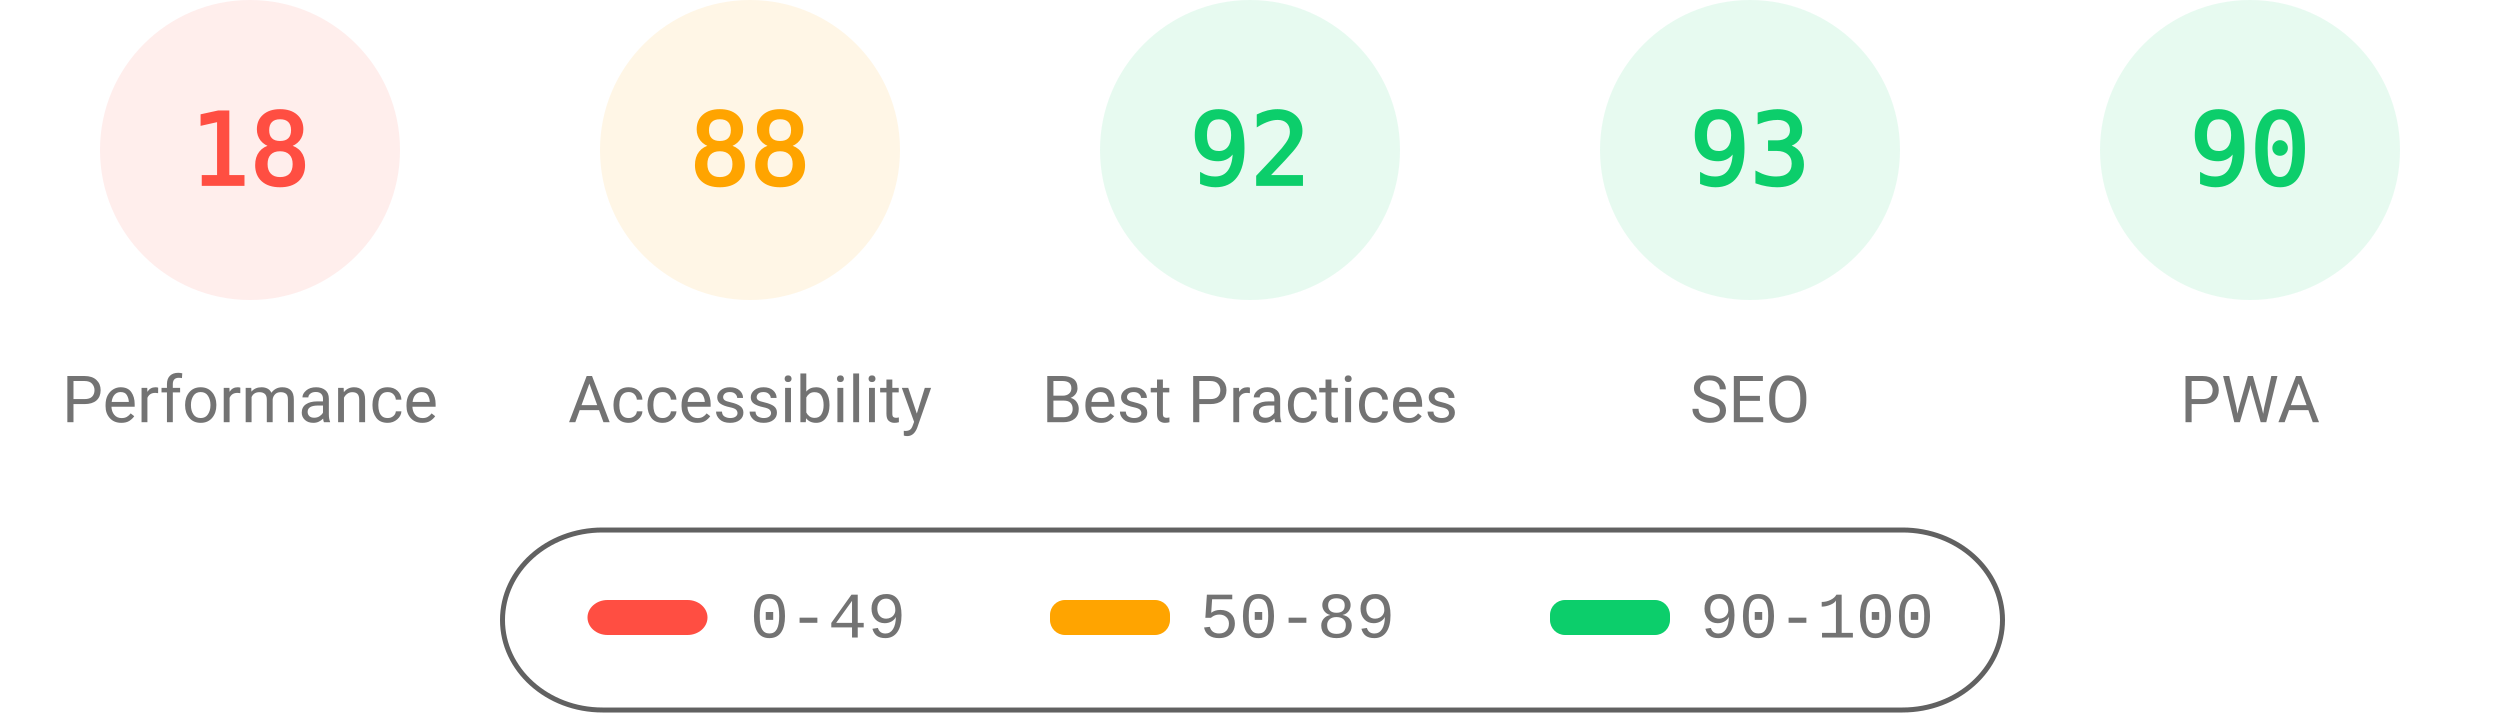
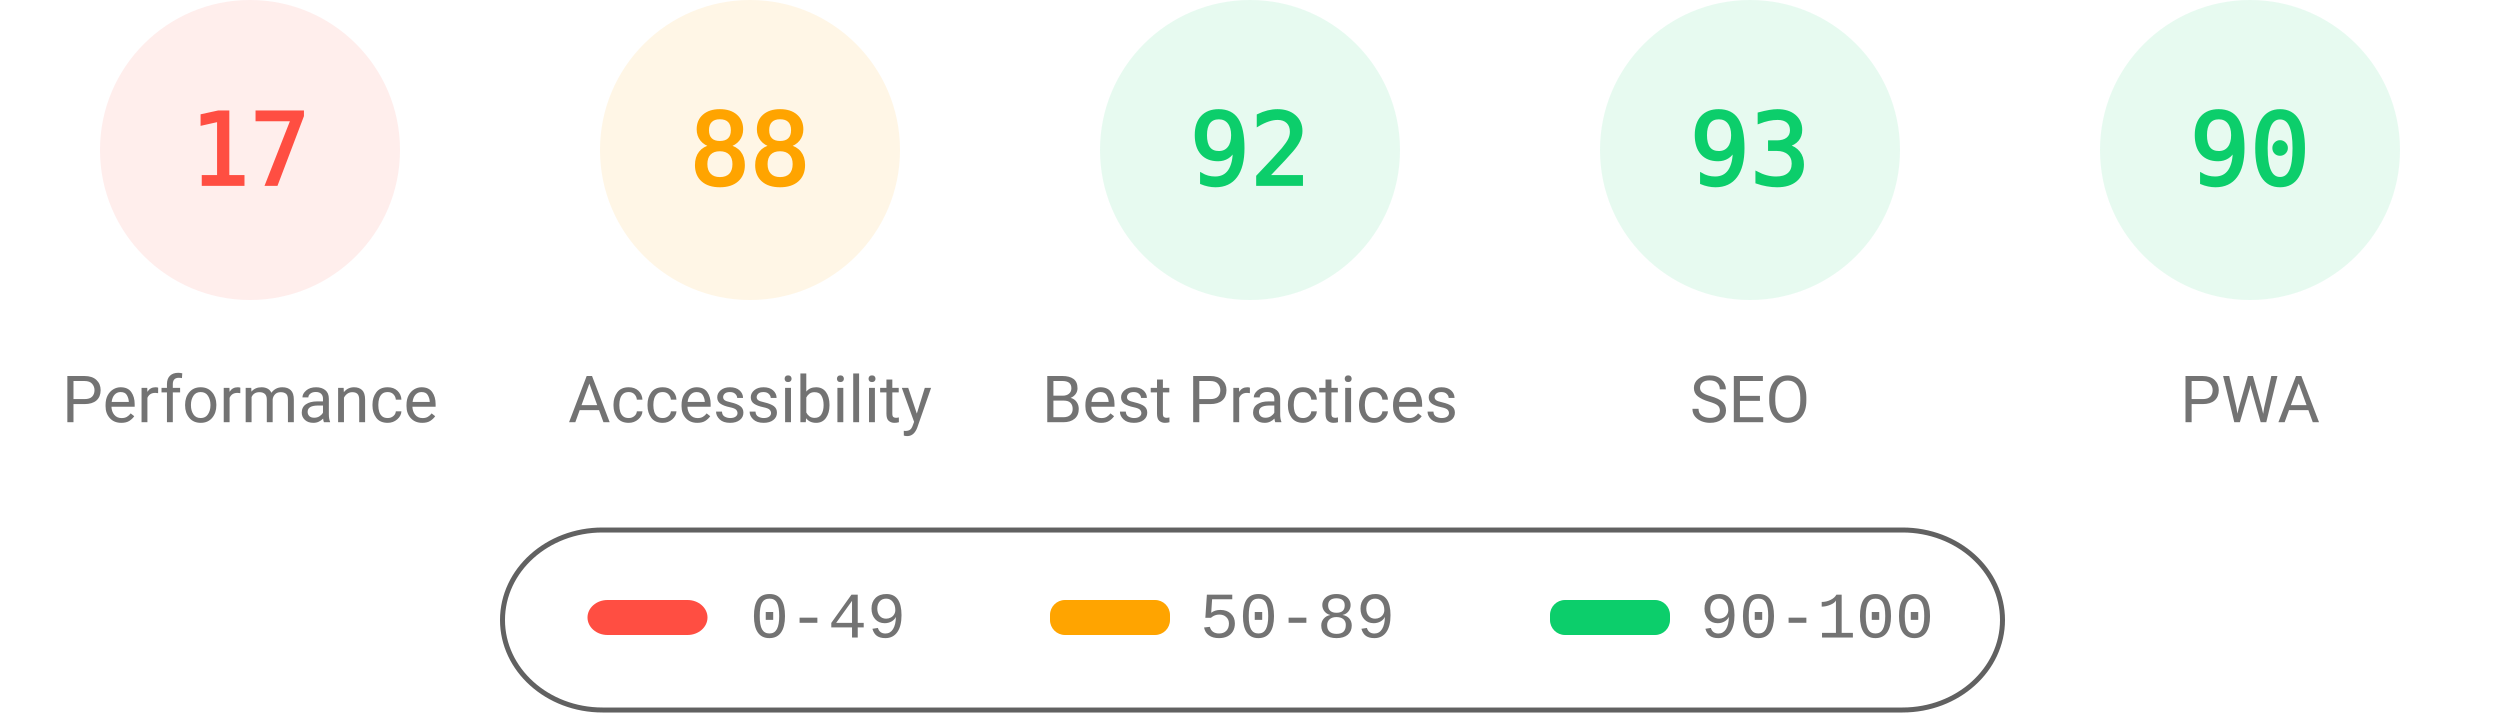
<svg xmlns="http://www.w3.org/2000/svg" fill="none" width="1000" height="285">
  <style>.gauge-base{opacity:.1}.gauge-arc{fill:none;animation-delay:250ms;stroke-linecap:round;transform:rotate(-90deg);transform-origin:100px 60px;animation:load-gauge 1s ease forwards}.guage-text{font-size:40px;font-family:monospace;text-align:center}.guage-red{color:#ff4e42;fill:#ff4e42;stroke:#ff4e42}.guage-orange{color:#ffa400;fill:#ffa400;stroke:#ffa400}.guage-green{color:#0cce6b;fill:#0cce6b;stroke:#0cce6b}.guage-undefined{color:#5c5c5c;fill:#5c5c5c;stroke:#5c5c5c}.guage-title{color:#737373;fill:#737373;stroke:none;font-size:26px;line-height:26px;font-family:Roboto,Halvetica,Arial,sans-serif}@keyframes load-gauge{from{stroke-dasharray:0 352.858}}</style>
  <svg class="guage-div guage-perf guage-red" viewBox="0 0 200 200" width="200" height="200">
    <circle class="gauge-base" r="56" cx="100" cy="60" stroke-width="8" />
-     <circle class="gauge-arc guage-arc-1" r="56" cx="100" cy="60" stroke-width="8" style="stroke-dasharray:63.334,351.858" />
-     <text class="guage-text" x="100" y="60" alignment-baseline="central" dominant-baseline="central" text-anchor="middle">18</text>
+     <circle class="gauge-arc guage-arc-1" r="56" cx="100" cy="60" stroke-width="8" style="stroke-dasharray:59.816,351.858" />
+     <text class="guage-text" x="100" y="60" alignment-baseline="central" dominant-baseline="central" text-anchor="middle">17</text>
    <text class="guage-title" x="100" y="160" alignment-baseline="central" dominant-baseline="central" text-anchor="middle">Performance</text>
  </svg>
  <svg class="guage-div guage-acc guage-orange" viewBox="0 0 200 200" width="200" height="200" x="200">
    <circle class="gauge-base" r="56" cx="100" cy="60" stroke-width="8" />
    <circle class="gauge-arc guage-arc-2" r="56" cx="100" cy="60" stroke-width="8" style="stroke-dasharray:309.635,351.858" />
    <text class="guage-text" x="100" y="60" alignment-baseline="central" dominant-baseline="central" text-anchor="middle">88</text>
    <text class="guage-title" x="100" y="160" alignment-baseline="central" dominant-baseline="central" text-anchor="middle">Accessibility</text>
  </svg>
  <svg class="guage-div guage-best guage-green" viewBox="0 0 200 200" width="200" height="200" x="400">
    <circle class="gauge-base" r="56" cx="100" cy="60" stroke-width="8" />
    <circle class="gauge-arc guage-arc-3" r="56" cx="100" cy="60" stroke-width="8" style="stroke-dasharray:323.709,351.858" />
    <text class="guage-text" x="100" y="60" alignment-baseline="central" dominant-baseline="central" text-anchor="middle">92</text>
    <text class="guage-title" x="100" y="160" alignment-baseline="central" dominant-baseline="central" text-anchor="middle">Best Practices</text>
  </svg>
  <svg class="guage-div guage-seo guage-green" viewBox="0 0 200 200" width="200" height="200" x="600">
    <circle class="gauge-base" r="56" cx="100" cy="60" stroke-width="8" />
    <circle class="gauge-arc guage-arc-4" r="56" cx="100" cy="60" stroke-width="8" style="stroke-dasharray:327.228,351.858" />
    <text class="guage-text" x="100" y="60" alignment-baseline="central" dominant-baseline="central" text-anchor="middle">93</text>
    <text class="guage-title" x="100" y="160" alignment-baseline="central" dominant-baseline="central" text-anchor="middle">SEO</text>
  </svg>
  <svg class="guage-div guage-pwa guage-green" viewBox="0 0 200 200" width="200" height="200" x="800">
    <circle class="gauge-base" r="56" cx="100" cy="60" stroke-width="8" />
    <circle class="gauge-arc guage-arc-4" r="56" cx="100" cy="60" stroke-width="8" style="stroke-dasharray:316.672,351.858" />
    <text class="guage-text" x="100" y="60" alignment-baseline="central" dominant-baseline="central" text-anchor="middle">90</text>
    <text class="guage-title" x="100" y="160" alignment-baseline="central" dominant-baseline="central" text-anchor="middle">PWA</text>
  </svg>
  <svg width="604" height="76" x="200" y="210">
    <path fill="none" id="canvas_background" d="M-1-1h604v80H-1z" />
    <rect fill-opacity="0" stroke="#616161" stroke-width="2" rx="40" id="svg_2" height="72" width="600" y="2" x="1" fill="#000" />
    <rect stroke="#000" rx="8" id="svg_3" height="14" width="48" y="30" x="35" stroke-opacity="null" stroke-width="0" fill="#ff4e42" />
    <rect stroke="#000" rx="6" id="svg_4" height="14" width="48" y="30" x="220" stroke-opacity="null" stroke-width="0" fill="#ffa400" />
    <rect stroke="#000" rx="6" id="svg_5" height="14" width="48" y="30" x="420" stroke-opacity="null" stroke-width="0" fill="#0cce6b" />
    <text xml:space="preserve" text-anchor="start" font-family="'Courier New', Courier, monospace" font-size="26" id="svg_6" y="45" x="100" stroke-opacity="null" stroke-width="0" stroke="#000" fill="#737373">0-49</text>
    <text xml:space="preserve" text-anchor="start" font-family="'Courier New', Courier, monospace" font-size="26" id="svg_7" y="45" x="280" stroke-opacity="null" stroke-width="0" stroke="#000" fill="#737373">50-89</text>
    <text xml:space="preserve" text-anchor="start" font-family="'Courier New', Courier, monospace" font-size="26" id="svg_8" y="45" x="480" stroke-opacity="null" stroke-width="0" stroke="#000" fill="#737373">90-100</text>
  </svg>
</svg>
